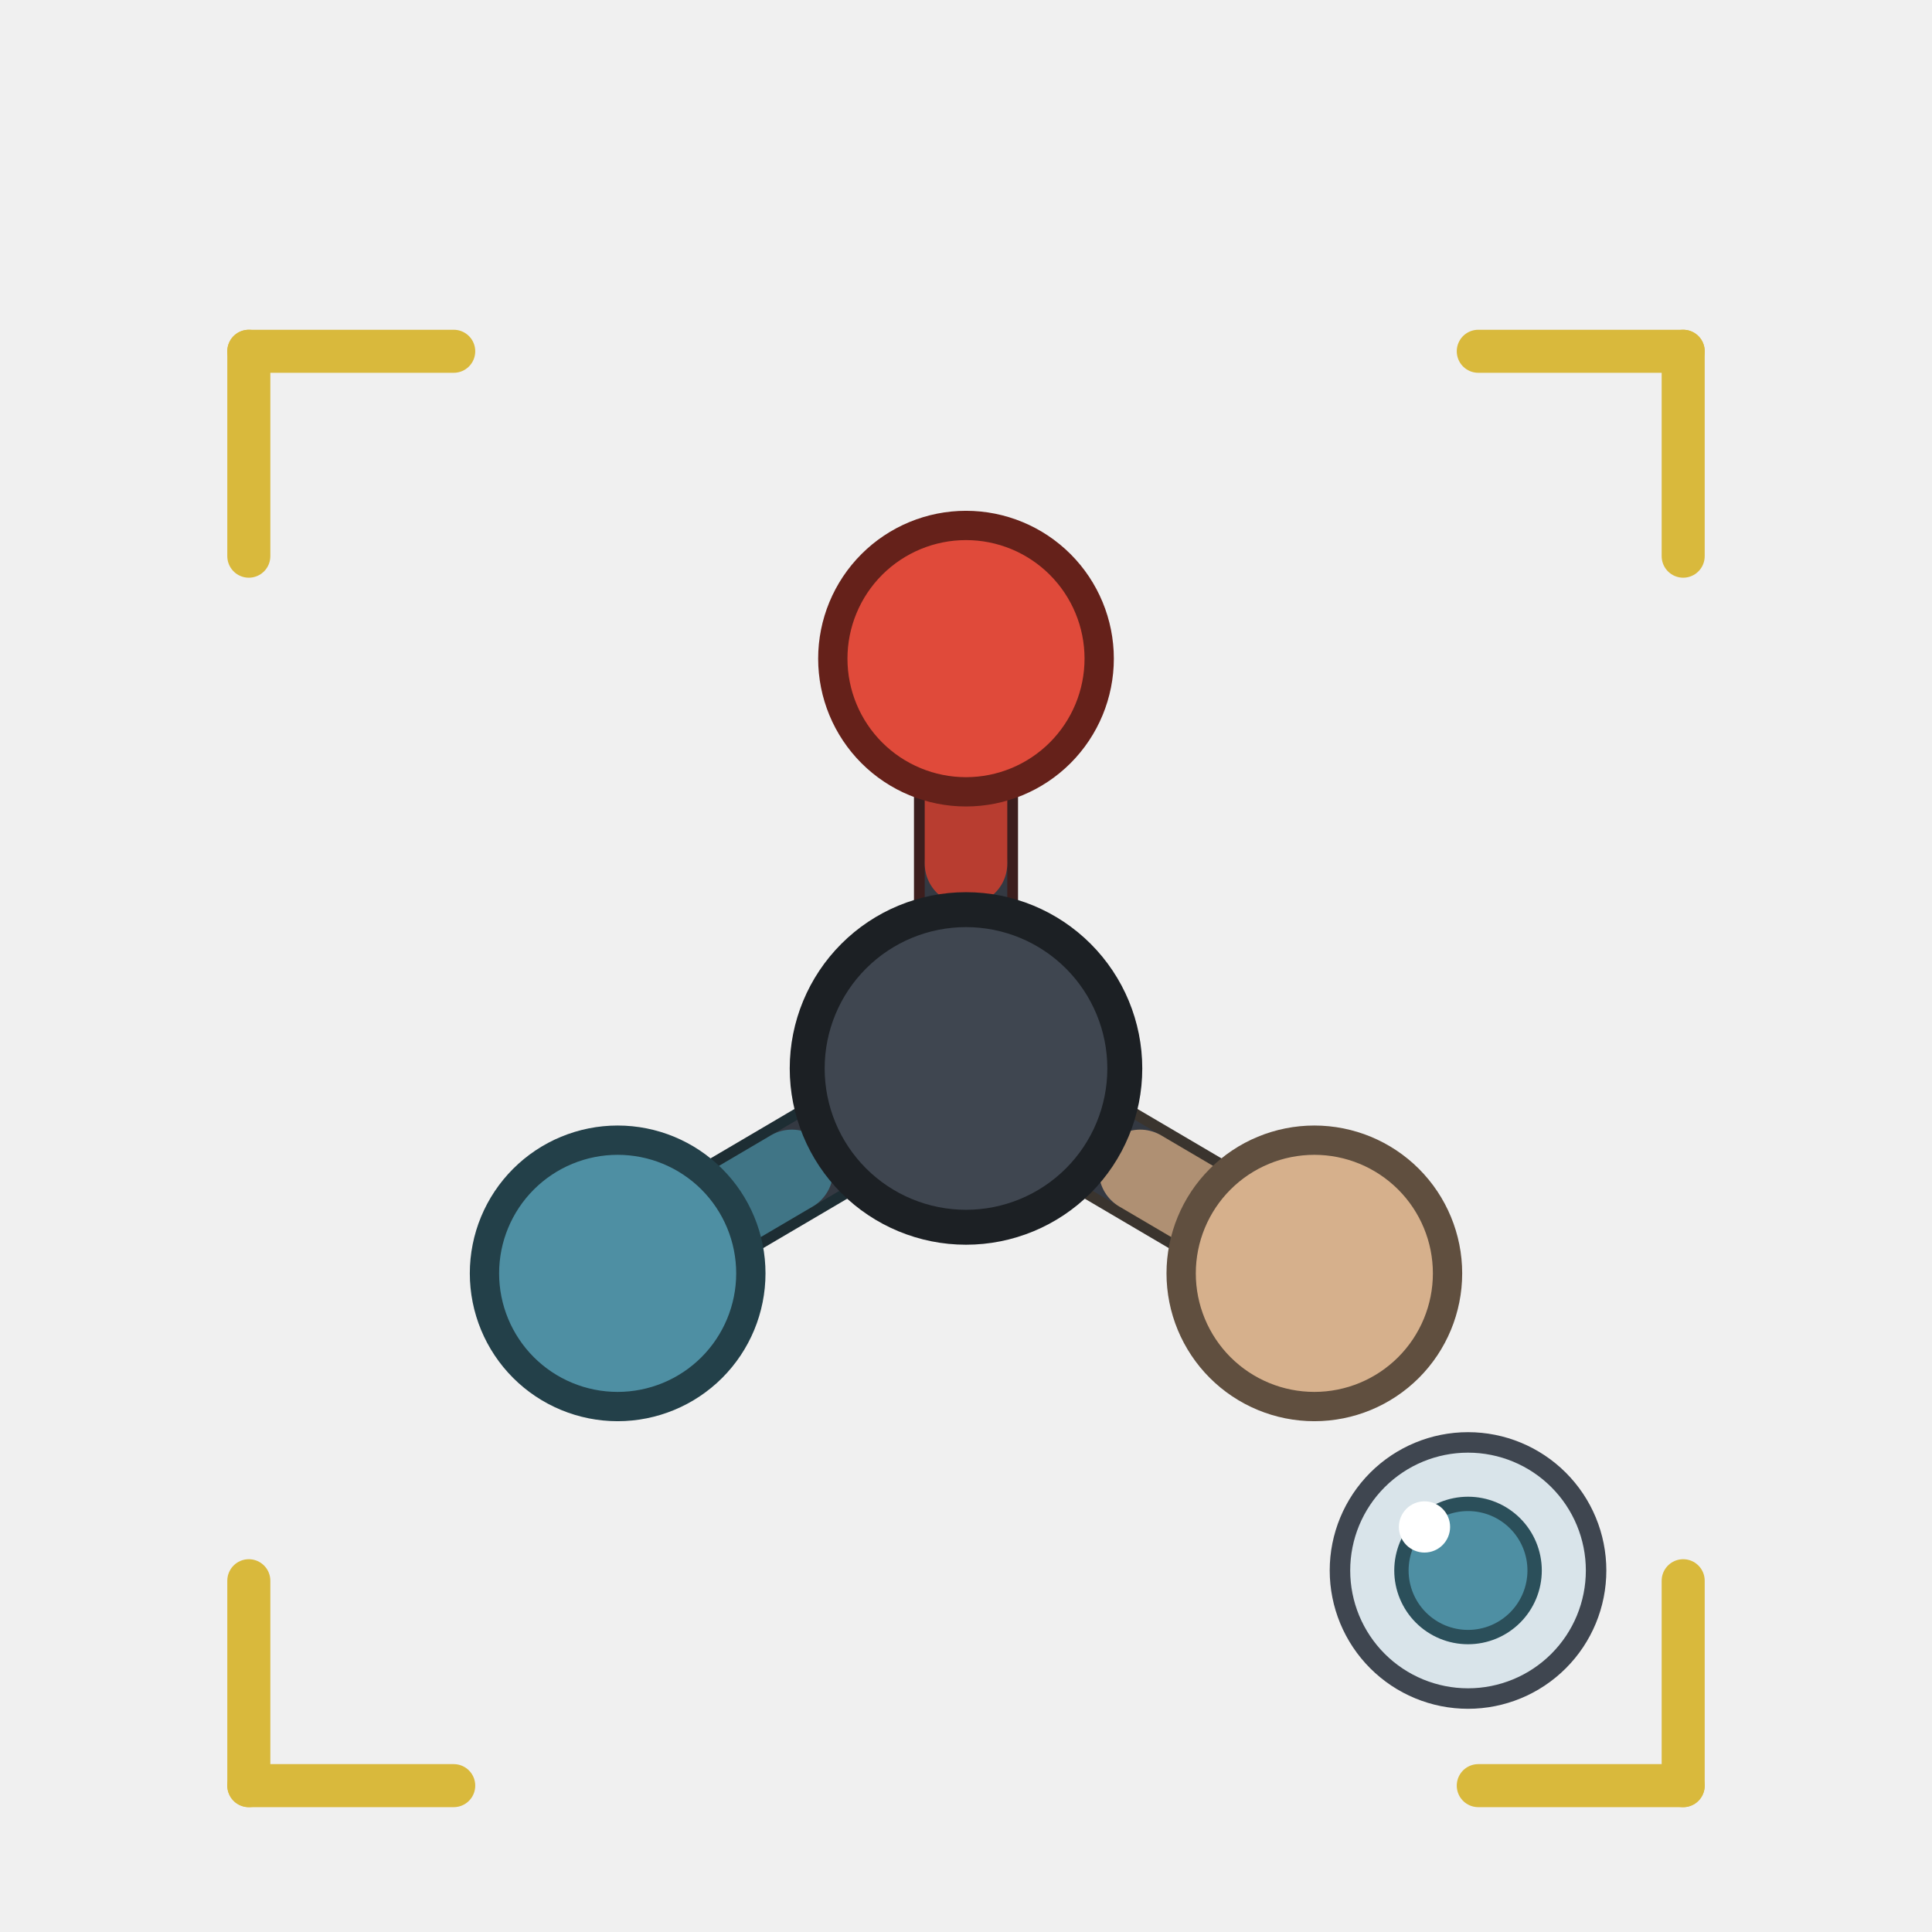
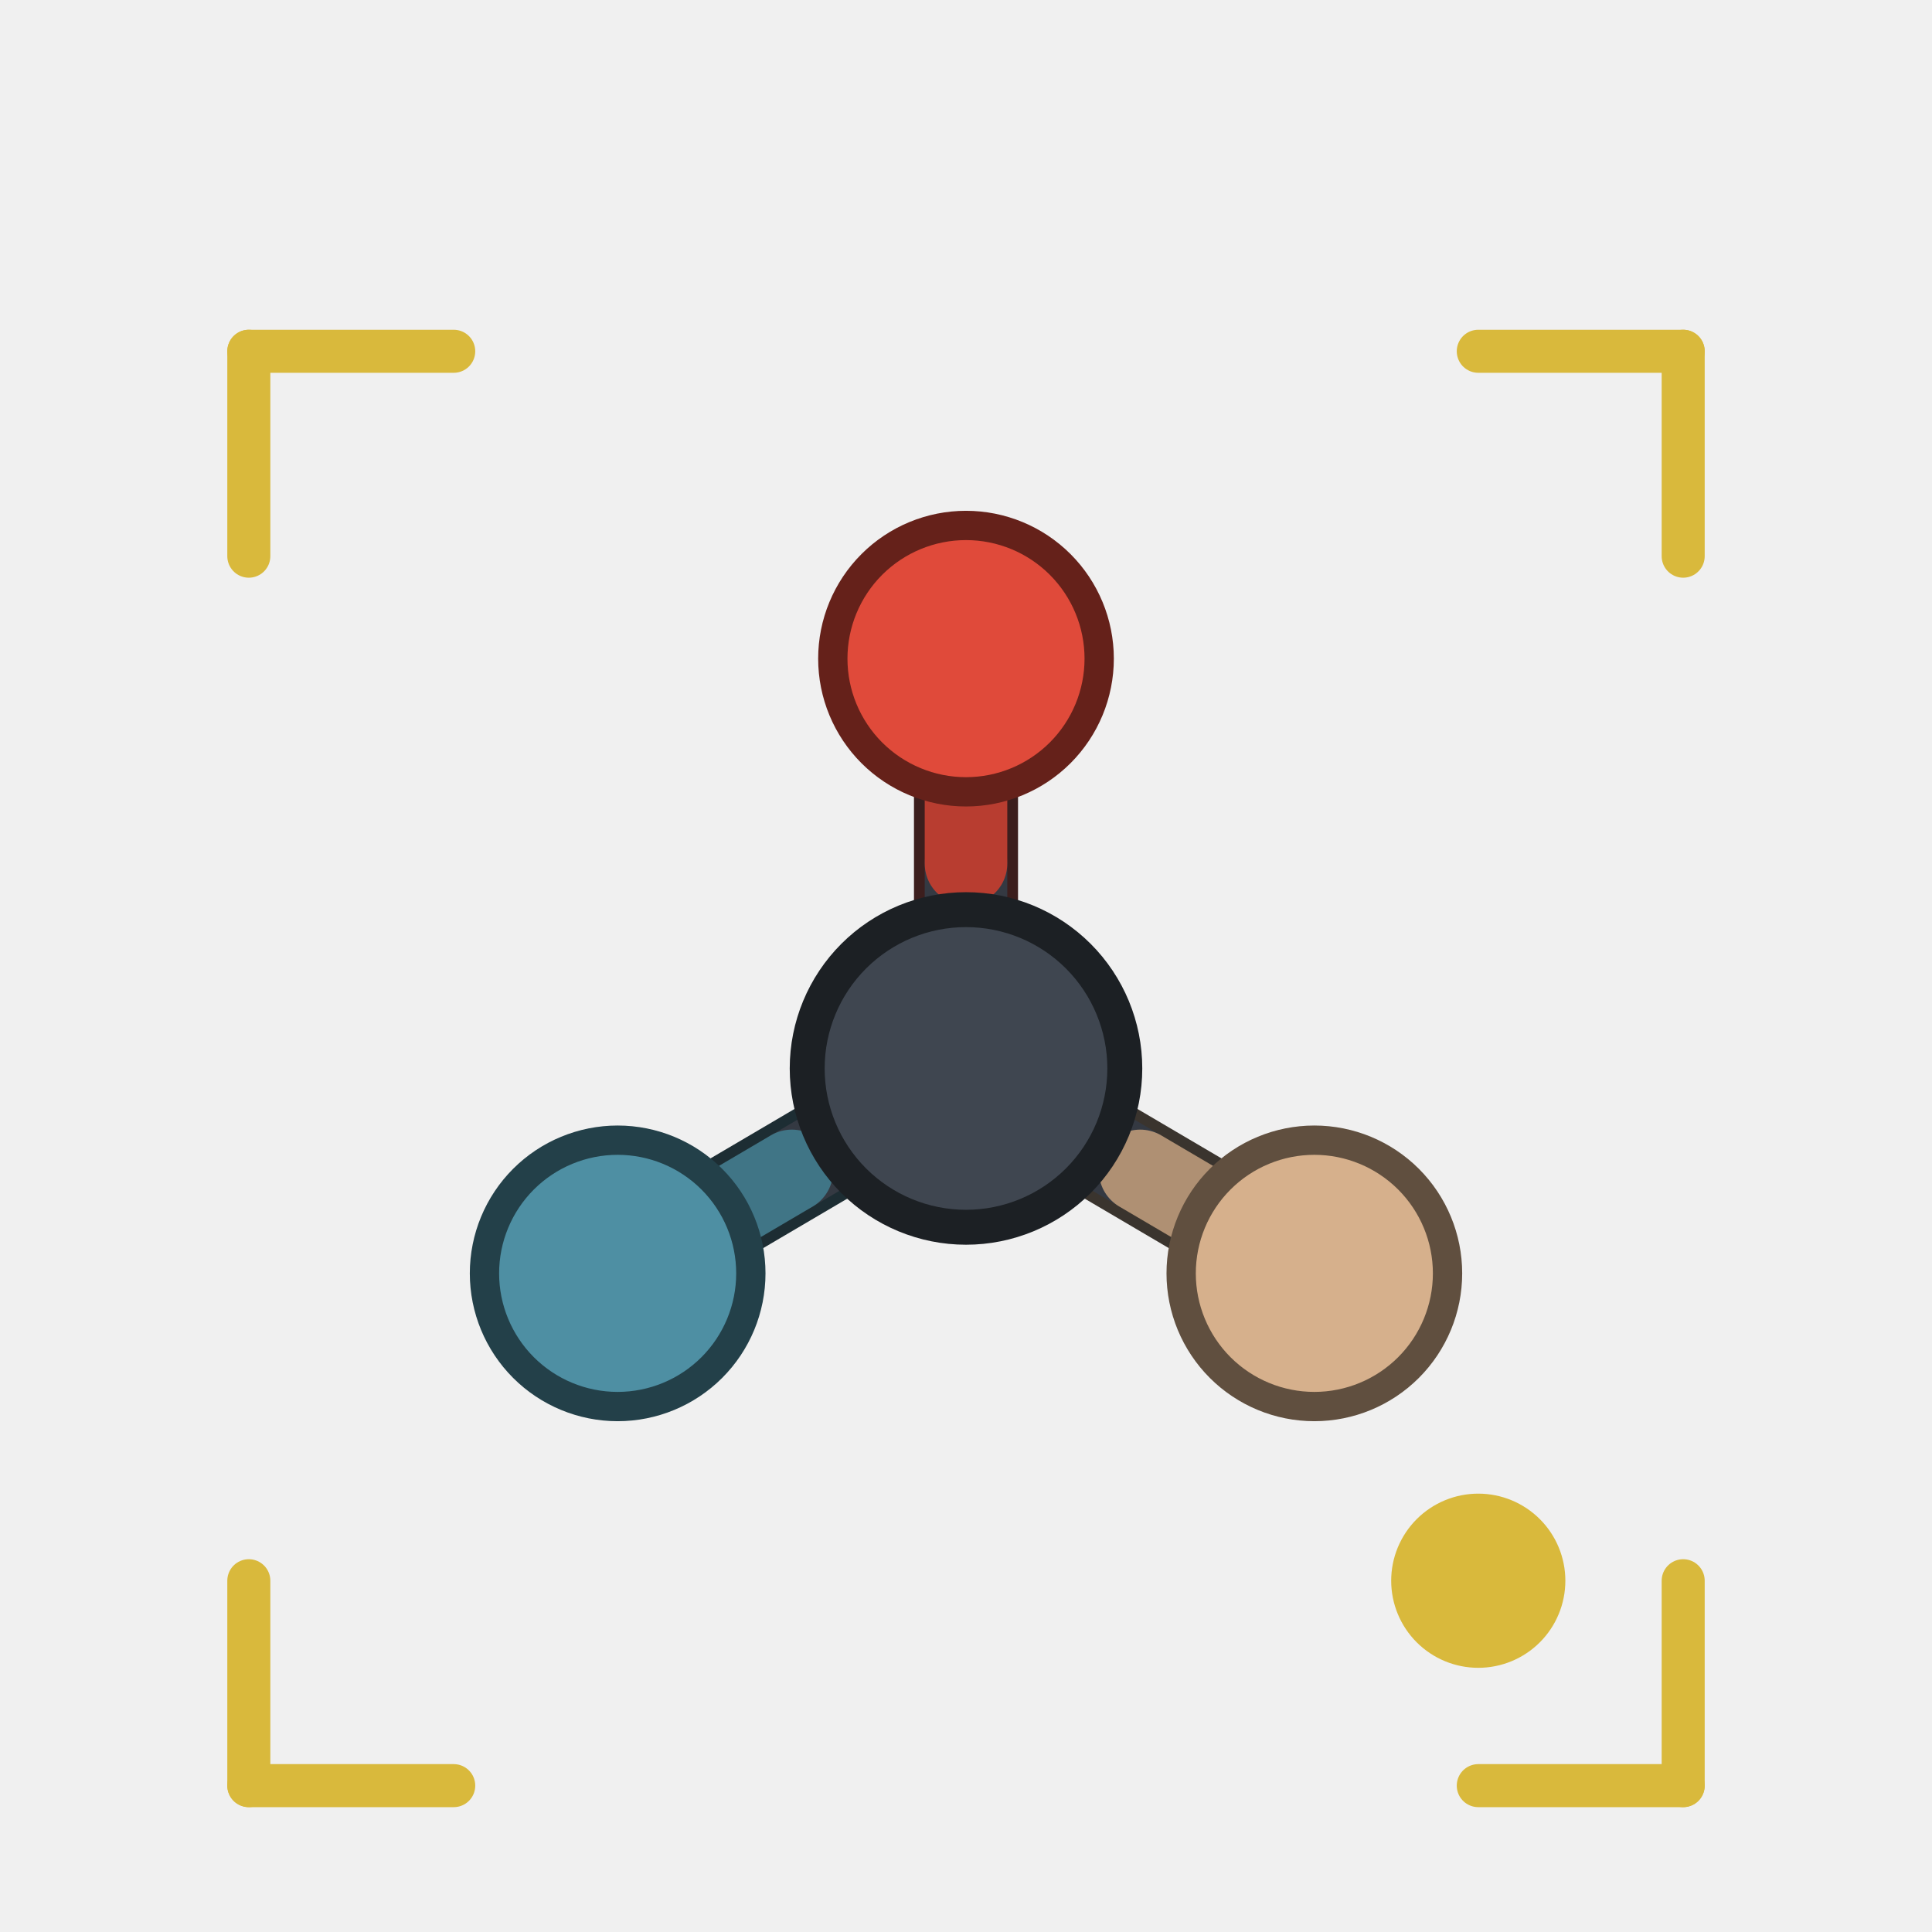
<svg xmlns="http://www.w3.org/2000/svg" width="158.4pt" height="158.4pt" viewBox="0 0 158.4 158.4" version="1.1">
  <defs>
    <style type="text/css">*{stroke-linejoin: round; stroke-linecap: butt}</style>
  </defs>
  <g id="figure_1">
    <g id="patch_1">
      <path d="M 0 158.4  L 158.4 158.4  L 158.4 0  L 0 0  L 0 158.4  z " style="fill: none" />
    </g>
    <g id="axes_1">
      <g id="line2d_1">
        <path d="M 20.4 146.4  L 37.2 146.4  " clip-path="url(#pe7561013d8)" style="fill: none; stroke: #d9b93c; stroke-width: 3.528; stroke-linecap: round" />
      </g>
      <g id="line2d_2">
        <path d="M 20.4 146.4  L 20.4 129.6  " clip-path="url(#pe7561013d8)" style="fill: none; stroke: #d9b93c; stroke-width: 3.528; stroke-linecap: round" />
      </g>
      <g id="line2d_3">
        <path d="M 20.4 28.8  L 37.2 28.8  " clip-path="url(#pe7561013d8)" style="fill: none; stroke: #d9b93c; stroke-width: 3.528; stroke-linecap: round" />
      </g>
      <g id="line2d_4">
        <path d="M 20.4 28.8  L 20.4 45.6  " clip-path="url(#pe7561013d8)" style="fill: none; stroke: #d9b93c; stroke-width: 3.528; stroke-linecap: round" />
      </g>
      <g id="line2d_5">
        <path d="M 138 146.4  L 121.2 146.4  " clip-path="url(#pe7561013d8)" style="fill: none; stroke: #d9b93c; stroke-width: 3.528; stroke-linecap: round" />
      </g>
      <g id="line2d_6">
        <path d="M 138 146.4  L 138 129.6  " clip-path="url(#pe7561013d8)" style="fill: none; stroke: #d9b93c; stroke-width: 3.528; stroke-linecap: round" />
      </g>
      <g id="line2d_7">
        <path d="M 138 28.8  L 121.2 28.8  " clip-path="url(#pe7561013d8)" style="fill: none; stroke: #d9b93c; stroke-width: 3.528; stroke-linecap: round" />
      </g>
      <g id="line2d_8">
        <path d="M 138 28.8  L 138 45.6  " clip-path="url(#pe7561013d8)" style="fill: none; stroke: #d9b93c; stroke-width: 3.528; stroke-linecap: round" />
      </g>
      <g id="line2d_9">
        <path d="M 79.2 87.6  L 50.64 104.4  " clip-path="url(#pe7561013d8)" style="fill: none; stroke: #1d2d33; stroke-width: 8.531; stroke-linecap: round" />
      </g>
      <g id="line2d_10">
        <path d="M 79.2 87.6  L 107.76 104.4  " clip-path="url(#pe7561013d8)" style="fill: none; stroke: #3a342e; stroke-width: 8.531; stroke-linecap: round" />
      </g>
      <g id="line2d_11">
        <path d="M 79.2 87.6  L 79.2 54  " clip-path="url(#pe7561013d8)" style="fill: none; stroke: #3c1e1d; stroke-width: 8.531; stroke-linecap: round" />
      </g>
      <g id="line2d_12">
        <path d="M 79.2 87.6  L 64.92 96  " clip-path="url(#pe7561013d8)" style="fill: none; stroke: #343942; stroke-width: 6.77; stroke-linecap: round" />
      </g>
      <g id="line2d_13">
        <path d="M 64.92 96  L 50.64 104.4  " clip-path="url(#pe7561013d8)" style="fill: none; stroke: #407586; stroke-width: 6.77; stroke-linecap: round" />
      </g>
      <g id="line2d_14">
        <path d="M 79.2 87.6  L 93.48 96  " clip-path="url(#pe7561013d8)" style="fill: none; stroke: #343942; stroke-width: 6.77; stroke-linecap: round" />
      </g>
      <g id="line2d_15">
        <path d="M 93.48 96  L 107.76 104.4  " clip-path="url(#pe7561013d8)" style="fill: none; stroke: #af9073; stroke-width: 6.77; stroke-linecap: round" />
      </g>
      <g id="line2d_16">
        <path d="M 79.2 87.6  L 79.2 70.8  " clip-path="url(#pe7561013d8)" style="fill: none; stroke: #343942; stroke-width: 6.77; stroke-linecap: round" />
      </g>
      <g id="line2d_17">
        <path d="M 79.2 70.8  L 79.2 54  " clip-path="url(#pe7561013d8)" style="fill: none; stroke: #b83d30; stroke-width: 6.77; stroke-linecap: round" />
      </g>
      <g id="patch_2">
        <path d="M 50.64 115.32  C 53.536 115.32 56.314 114.169 58.362 112.122  C 60.409 110.074 61.56 107.296 61.56 104.4  C 61.56 101.504 60.409 98.726 58.362 96.678  C 56.314 94.631 53.536 93.48 50.64 93.48  C 47.744 93.48 44.966 94.631 42.918 96.678  C 40.871 98.726 39.72 101.504 39.72 104.4  C 39.72 107.296 40.871 110.074 42.918 112.122  C 44.966 114.169 47.744 115.32 50.64 115.32  z " clip-path="url(#pe7561013d8)" style="fill: #4e8fa3; stroke: #234049; stroke-width: 2.402; stroke-linejoin: miter" />
      </g>
      <g id="patch_3">
        <path d="M 107.76 115.32  C 110.656 115.32 113.434 114.169 115.482 112.122  C 117.529 110.074 118.68 107.296 118.68 104.4  C 118.68 101.504 117.529 98.726 115.482 96.678  C 113.434 94.631 110.656 93.48 107.76 93.48  C 104.864 93.48 102.086 94.631 100.038 96.678  C 97.991 98.726 96.84 101.504 96.84 104.4  C 96.84 107.296 97.991 110.074 100.038 112.122  C 102.086 114.169 104.864 115.32 107.76 115.32  z " clip-path="url(#pe7561013d8)" style="fill: #d6b08c; stroke: #604f3f; stroke-width: 2.402; stroke-linejoin: miter" />
      </g>
      <g id="patch_4">
        <path d="M 79.2 64.92  C 82.096 64.92 84.874 63.769 86.922 61.722  C 88.969 59.674 90.12 56.896 90.12 54  C 90.12 51.104 88.969 48.326 86.922 46.278  C 84.874 44.231 82.096 43.08 79.2 43.08  C 76.304 43.08 73.526 44.231 71.478 46.278  C 69.431 48.326 68.28 51.104 68.28 54  C 68.28 56.896 69.431 59.674 71.478 61.722  C 73.526 63.769 76.304 64.92 79.2 64.92  z " clip-path="url(#pe7561013d8)" style="fill: #e04a3a; stroke: #65211a; stroke-width: 2.402; stroke-linejoin: miter" />
      </g>
      <g id="patch_5">
        <path d="M 79.2 100.62  C 82.653 100.62 85.965 99.248 88.407 96.807  C 90.848 94.365 92.22 91.053 92.22 87.6  C 92.22 84.147 90.848 80.835 88.407 78.393  C 85.965 75.952 82.653 74.58 79.2 74.58  C 75.747 74.58 72.435 75.952 69.993 78.393  C 67.552 80.835 66.18 84.147 66.18 87.6  C 66.18 91.053 67.552 94.365 69.993 96.807  C 72.435 99.248 75.747 100.62 79.2 100.62  z " clip-path="url(#pe7561013d8)" style="fill: #3f4650; stroke: #1c2024; stroke-width: 2.864; stroke-linejoin: miter" />
      </g>
      <g id="patch_6">
-         <path d="M 120.36 139.26  C 123.145 139.26 125.816 138.154 127.785 136.185  C 129.754 134.216 130.86 131.545 130.86 128.76  C 130.86 125.975 129.754 123.304 127.785 121.335  C 125.816 119.366 123.145 118.26 120.36 118.26  C 117.575 118.26 114.904 119.366 112.935 121.335  C 110.966 123.304 109.86 125.975 109.86 128.76  C 109.86 131.545 110.966 134.216 112.935 136.185  C 114.904 138.154 117.575 139.26 120.36 139.26  z " clip-path="url(#pe7561013d8)" style="fill: #d9e4ea; stroke: #3f4650; stroke-width: 1.68; stroke-linejoin: miter" />
-       </g>
-       <g id="patch_7">
-         <path d="M 120.36 134.22  C 121.808 134.22 123.197 133.645 124.221 132.621  C 125.245 131.597 125.82 130.208 125.82 128.76  C 125.82 127.312 125.245 125.923 124.221 124.899  C 123.197 123.875 121.808 123.3 120.36 123.3  C 118.912 123.3 117.523 123.875 116.499 124.899  C 115.475 125.923 114.9 127.312 114.9 128.76  C 114.9 130.208 115.475 131.597 116.499 132.621  C 117.523 133.645 118.912 134.22 120.36 134.22  z " clip-path="url(#pe7561013d8)" style="fill: #4e8fa3; stroke: #2b4f5a; stroke-width: 1.176; stroke-linejoin: miter" />
-       </g>
-       <g id="patch_8">
-         <path d="M 116.79 127.29  C 117.347 127.29 117.881 127.069 118.275 126.675  C 118.669 126.281 118.89 125.747 118.89 125.19  C 118.89 124.633 118.669 124.099 118.275 123.705  C 117.881 123.311 117.347 123.09 116.79 123.09  C 116.233 123.09 115.699 123.311 115.305 123.705  C 114.911 124.099 114.69 124.633 114.69 125.19  C 114.69 125.747 114.911 126.281 115.305 126.675  C 115.699 127.069 116.233 127.29 116.79 127.29  z " clip-path="url(#pe7561013d8)" style="fill: #ffffff" />
+         <path d="M 121.2 136.74  C 123.094 136.74 124.91 135.988 126.249 134.649  C 127.588 133.31 128.34 131.494 128.34 129.6  C 128.34 127.706 127.588 125.89 126.249 124.551  C 124.91 123.212 123.094 122.46 121.2 122.46  C 119.306 122.46 117.49 123.212 116.151 124.551  C 114.812 125.89 114.06 127.706 114.06 129.6  C 114.06 131.494 114.812 133.31 116.151 134.649  C 117.49 135.988 119.306 136.74 121.2 136.74  z " clip-path="url(#pe7561013d8)" style="fill: #d9b93c" />
      </g>
    </g>
  </g>
  <defs>
    <clipPath id="pe7561013d8">
      <rect x="0" y="0" width="158.4" height="158.4" />
    </clipPath>
  </defs>
</svg>
